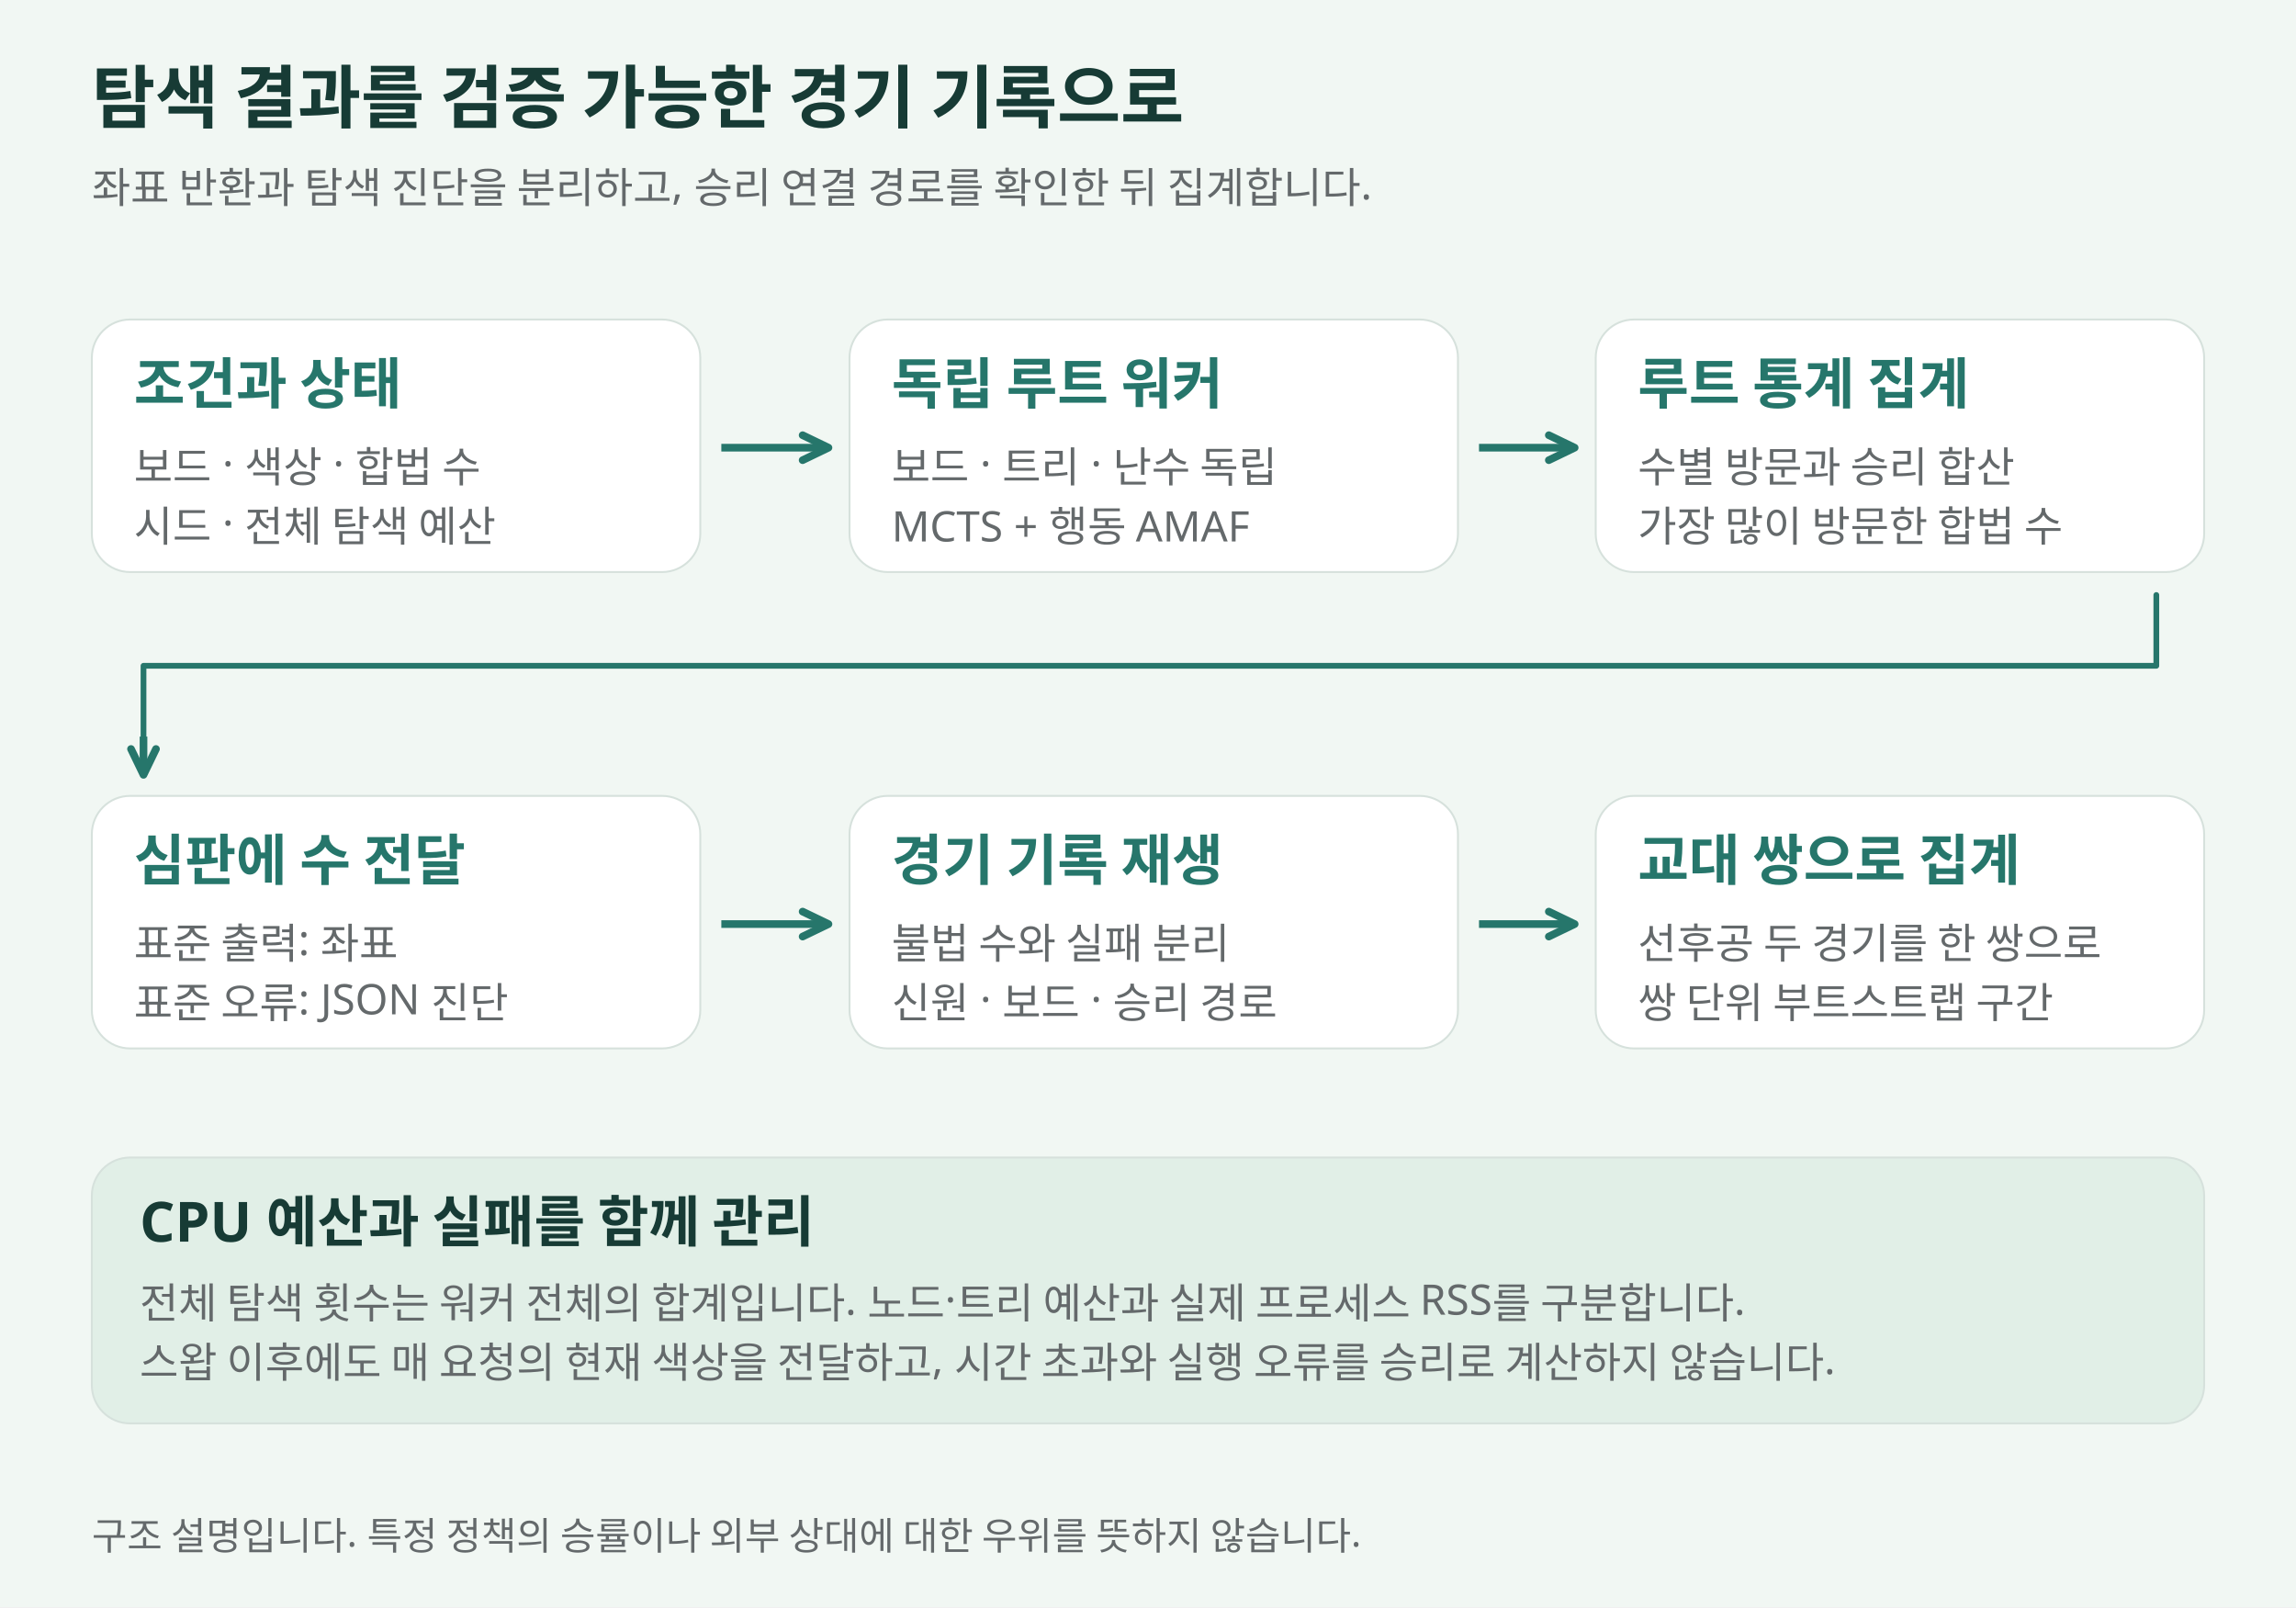
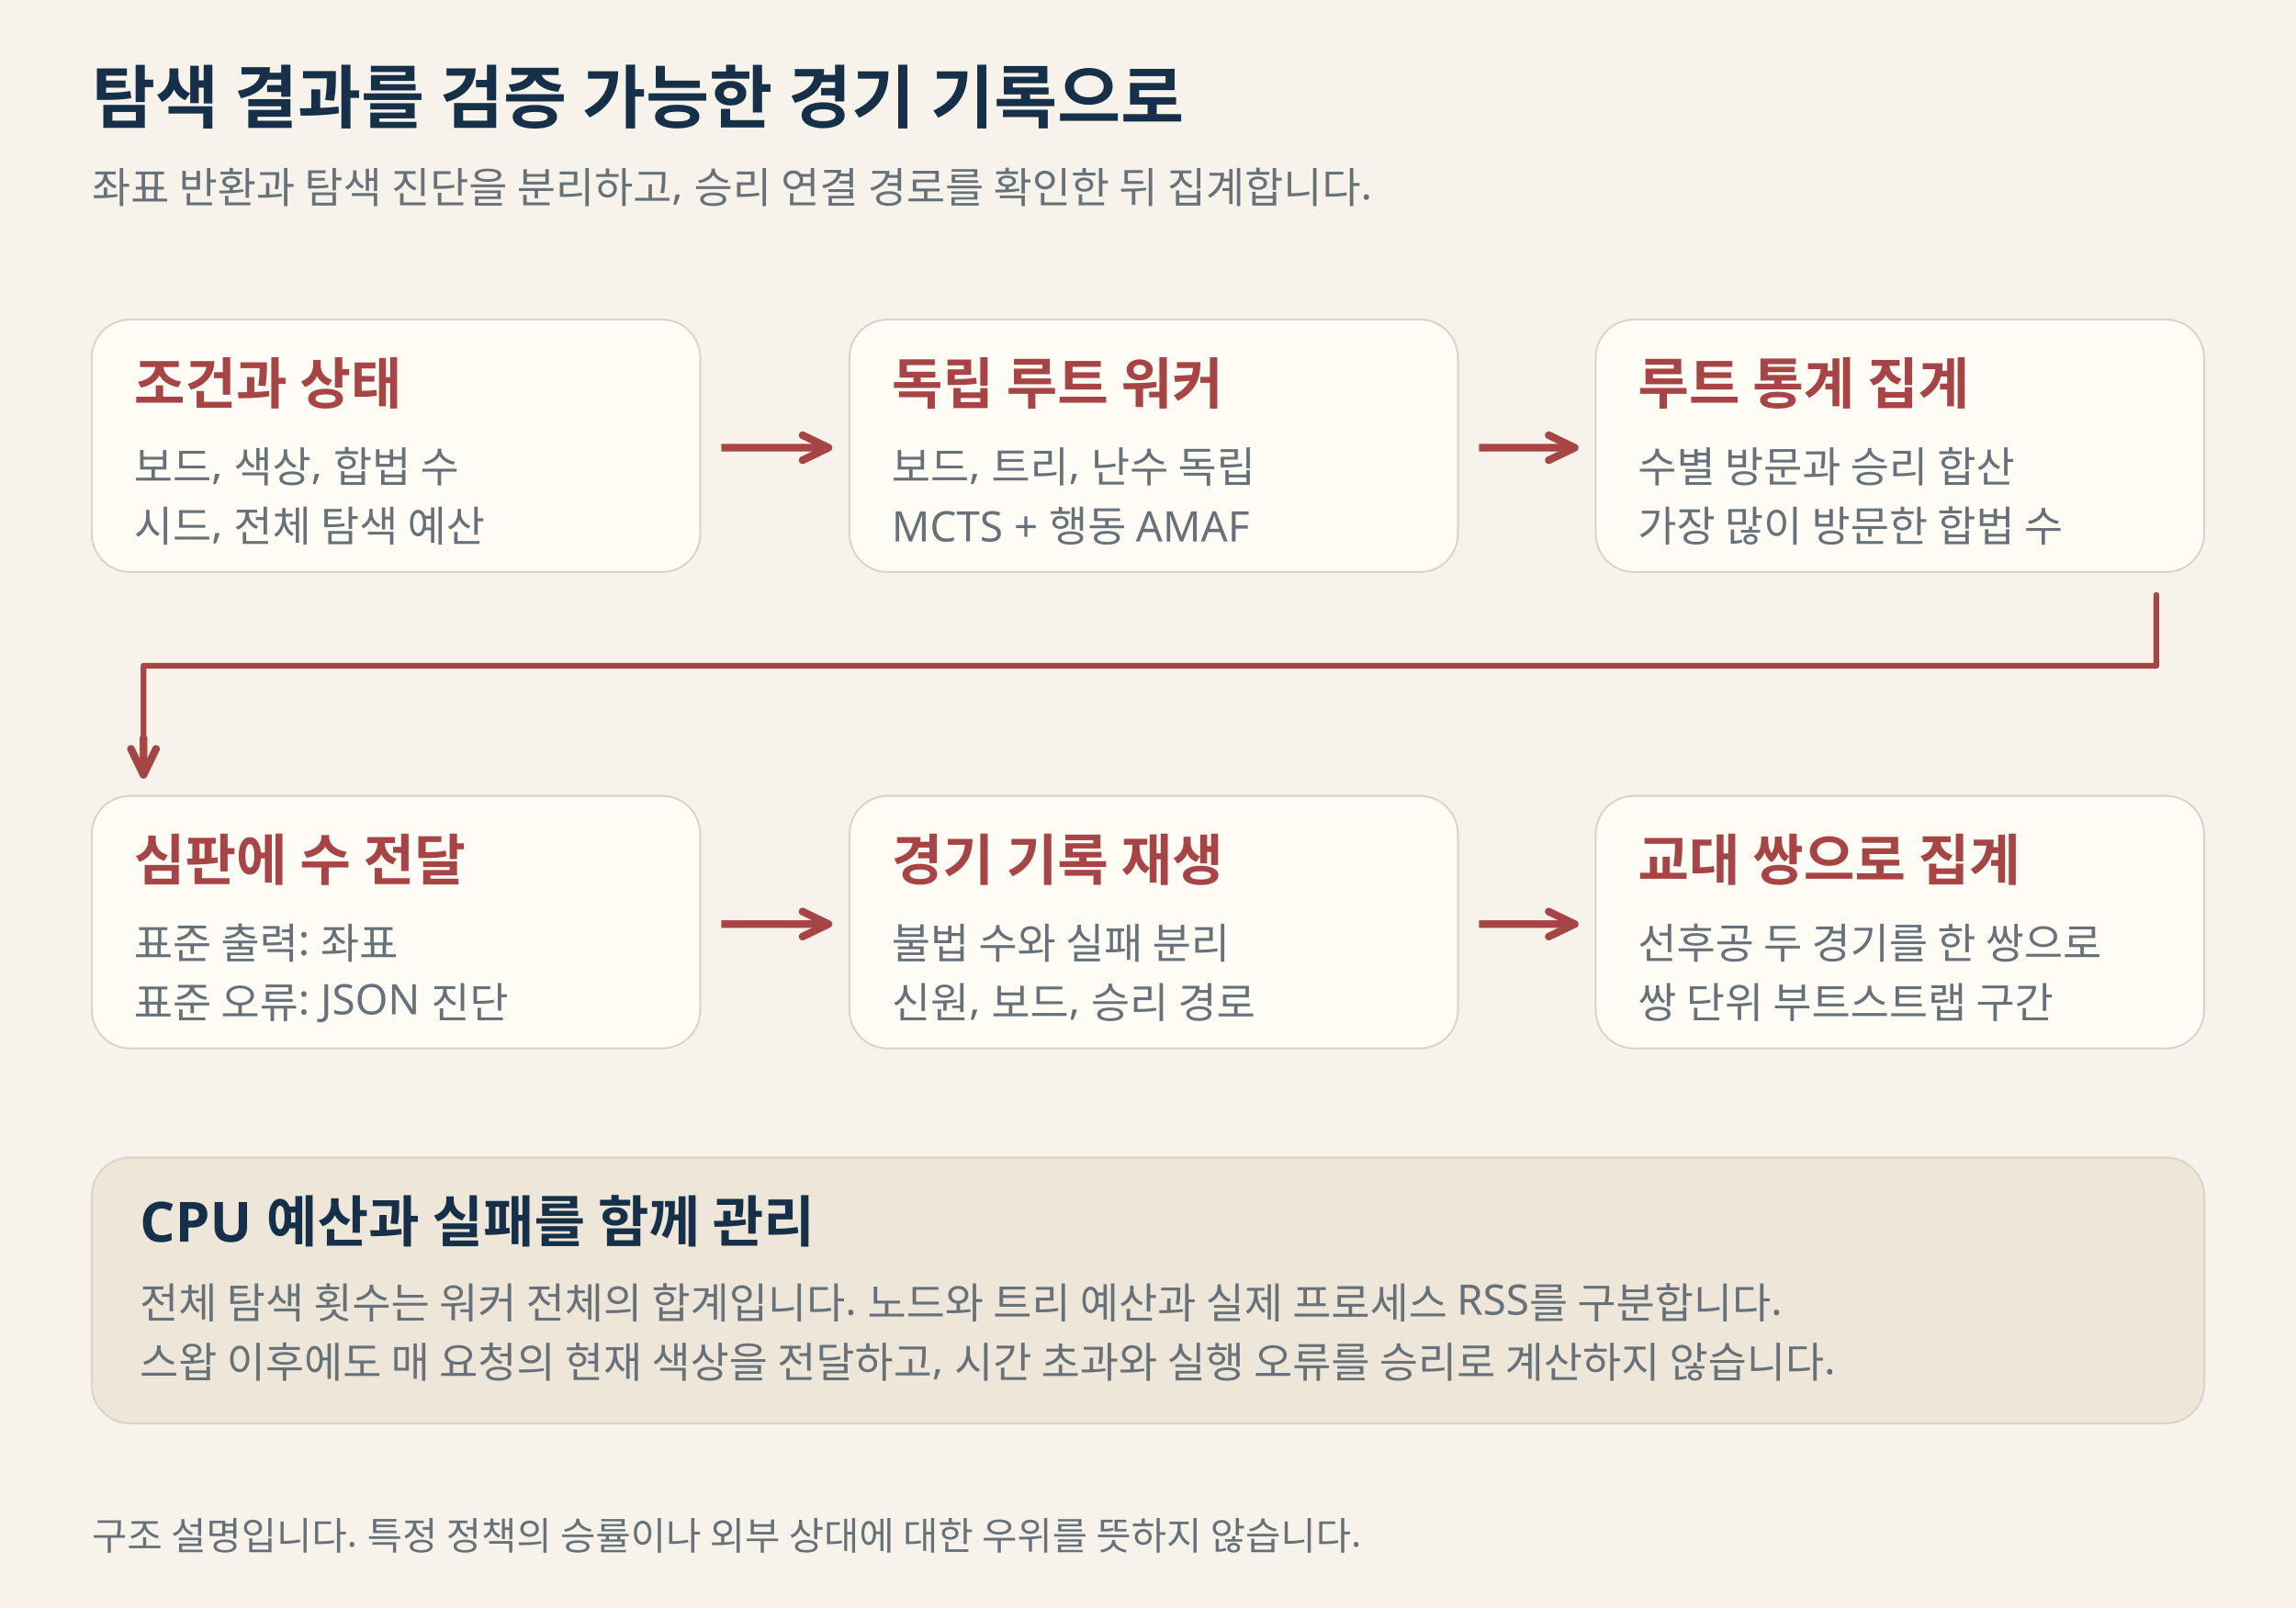
<svg xmlns="http://www.w3.org/2000/svg" width="1200" height="840" viewBox="0 0 1200 840" role="img" aria-labelledby="title desc">
  <style>text{font-family:'Noto Sans KR', 'Malgun Gothic', 'Apple SD Gothic Neo', sans-serif;font-variant-numeric:tabular-nums}</style>
-   <rect x="0" y="0" width="1200" height="840" fill="#F1F7F3" rx="0" stroke-width="1" />
-   <text x="48" y="64" fill="#173B35" font-size="36" font-weight="750" text-anchor="start">탐색 결과를 검증 가능한 경기 기록으로</text>
-   <text x="48" y="106" fill="#64696B" font-size="22" font-weight="400" text-anchor="start">좌표 반환과 탐색 진단을 분리하고, 승리 연결 경로를 확인한 뒤 집계합니다.</text>
-   <rect x="48" y="167" width="318" height="132" fill="#FFFFFF" rx="20" stroke="#D6E1DC" stroke-width="1" />
-   <text x="70" y="211" fill="#26766B" font-size="29" font-weight="750" text-anchor="start">조건과 상태</text>
-   <text x="70" y="252" fill="#64696B" font-size="22" font-weight="400" text-anchor="start">보드 · 색상 · 합법 수</text>
-   <text x="70" y="283" fill="#64696B" font-size="22" font-weight="400" text-anchor="start">시드 · 전체 탐색 예산</text>
-   <rect x="444" y="167" width="318" height="132" fill="#FFFFFF" rx="20" stroke="#D6E1DC" stroke-width="1" />
-   <text x="466" y="211" fill="#26766B" font-size="29" font-weight="750" text-anchor="start">독립 루트 워커</text>
-   <text x="466" y="252" fill="#64696B" font-size="22" font-weight="400" text-anchor="start">보드 · 트리 · 난수 독립</text>
-   <text x="466" y="283" fill="#64696B" font-size="22" font-weight="400" text-anchor="start">MCTS + 행동 AMAF</text>
-   <rect x="834" y="167" width="318" height="132" fill="#FFFFFF" rx="20" stroke="#D6E1DC" stroke-width="1" />
-   <text x="856" y="211" fill="#26766B" font-size="29" font-weight="750" text-anchor="start">루트 통계 집계</text>
-   <text x="856" y="252" fill="#64696B" font-size="22" font-weight="400" text-anchor="start">수별 방문과 승리 합산</text>
-   <text x="856" y="283" fill="#64696B" font-size="22" font-weight="400" text-anchor="start">가장 많이 방문한 합법 수</text>
-   <rect x="48" y="416" width="318" height="132" fill="#FFFFFF" rx="20" stroke="#D6E1DC" stroke-width="1" />
-   <text x="70" y="460" fill="#26766B" font-size="29" font-weight="750" text-anchor="start">심판에 수 전달</text>
-   <text x="70" y="501" fill="#64696B" font-size="22" font-weight="400" text-anchor="start">표준 출력: 좌표</text>
-   <text x="70" y="532" fill="#64696B" font-size="22" font-weight="400" text-anchor="start">표준 오류: JSON 진단</text>
-   <rect x="444" y="416" width="318" height="132" fill="#FFFFFF" rx="20" stroke="#D6E1DC" stroke-width="1" />
-   <text x="466" y="460" fill="#26766B" font-size="29" font-weight="750" text-anchor="start">경기 기록 재생</text>
-   <text x="466" y="501" fill="#64696B" font-size="22" font-weight="400" text-anchor="start">불법 수와 실패 분리</text>
-   <text x="466" y="532" fill="#64696B" font-size="22" font-weight="400" text-anchor="start">신원 · 보드 · 승리 경로</text>
-   <rect x="834" y="416" width="318" height="132" fill="#FFFFFF" rx="20" stroke="#D6E1DC" stroke-width="1" />
-   <text x="856" y="460" fill="#26766B" font-size="29" font-weight="750" text-anchor="start">교대 쌍으로 집계</text>
-   <text x="856" y="501" fill="#64696B" font-size="22" font-weight="400" text-anchor="start">선후공 두 경기를 한 쌍으로</text>
-   <text x="856" y="532" fill="#64696B" font-size="22" font-weight="400" text-anchor="start">쌍 단위 부트스트랩 구간</text>
-   <line x1="377" y1="234" x2="433" y2="234" stroke="#26766B" stroke-width="4" />
-   <path d="M419.493,240.524 L433.000,234.000 L419.493,227.476" fill="none" stroke="#26766B" stroke-width="4" stroke-linecap="round" stroke-linejoin="round" />
-   <line x1="773" y1="234" x2="823" y2="234" stroke="#26766B" stroke-width="4" />
-   <path d="M809.493,240.524 L823.000,234.000 L809.493,227.476" fill="none" stroke="#26766B" stroke-width="4" stroke-linecap="round" stroke-linejoin="round" />
-   <line x1="377" y1="483" x2="433" y2="483" stroke="#26766B" stroke-width="4" />
-   <path d="M419.493,489.524 L433.000,483.000 L419.493,476.476" fill="none" stroke="#26766B" stroke-width="4" stroke-linecap="round" stroke-linejoin="round" />
-   <line x1="773" y1="483" x2="823" y2="483" stroke="#26766B" stroke-width="4" />
-   <path d="M809.493,489.524 L823.000,483.000 L809.493,476.476" fill="none" stroke="#26766B" stroke-width="4" stroke-linecap="round" stroke-linejoin="round" />
-   <path d="M1127.000,311.000 L1127.000,348.000 L75.000,348.000 L75.000,405.000" fill="none" stroke="#26766B" stroke-width="3" stroke-linecap="round" stroke-linejoin="round" />
-   <line x1="75" y1="385" x2="75" y2="405" stroke="#26766B" stroke-width="4" />
-   <path d="M68.476,391.493 L75.000,405.000 L81.524,391.493" fill="none" stroke="#26766B" stroke-width="4" stroke-linecap="round" stroke-linejoin="round" />
-   <rect x="48" y="605" width="1104" height="139" fill="#E1EFE7" rx="20" stroke="#D6E1DC" stroke-width="1" />
-   <text x="73" y="649" fill="#173B35" font-size="29" font-weight="750" text-anchor="start">CPU 예산과 실패를 함께 관리</text>
-   <text x="73" y="689" fill="#64696B" font-size="22" font-weight="400" text-anchor="start">전체 탐색 횟수는 워커 전체의 합계입니다. 노드·트리 예산과 실제 프로세스 RSS를 구분합니다.</text>
-   <text x="73" y="720" fill="#64696B" font-size="22" font-weight="400" text-anchor="start">스왑 이후에도 매 요청의 현재 색상을 전달하고, 시간 초과와 실행 오류를 승리로 계산하지 않습니다.</text>
-   <text x="48" y="810" fill="#64696B" font-size="20" font-weight="400" text-anchor="start">구조 설명입니다. 특정 정책의 승률이나 외부 상대에 대한 우위를 뜻하지 않습니다.</text>
+   <rect x="0" y="0" width="1200" height="840" fill="#F7F3EA" rx="0" stroke-width="1" />
+   <text x="48" y="64" fill="#17304A" font-size="36" font-weight="750" text-anchor="start">탐색 결과를 검증 가능한 경기 기록으로</text>
+   <text x="48" y="106" fill="#66717A" font-size="22" font-weight="400" text-anchor="start">좌표 반환과 탐색 진단을 분리하고, 승리 연결 경로를 확인한 뒤 집계합니다.</text>
+   <rect x="48" y="167" width="318" height="132" fill="#FFFCF6" rx="20" stroke="#D9D3C9" stroke-width="1" />
+   <text x="70" y="211" fill="#A74445" font-size="29" font-weight="750" text-anchor="start">조건과 상태</text>
+   <text x="70" y="252" fill="#66717A" font-size="22" font-weight="400" text-anchor="start">보드, 색상, 합법 수</text>
+   <text x="70" y="283" fill="#66717A" font-size="22" font-weight="400" text-anchor="start">시드, 전체 탐색 예산</text>
+   <rect x="444" y="167" width="318" height="132" fill="#FFFCF6" rx="20" stroke="#D9D3C9" stroke-width="1" />
+   <text x="466" y="211" fill="#A74445" font-size="29" font-weight="750" text-anchor="start">독립 루트 워커</text>
+   <text x="466" y="252" fill="#66717A" font-size="22" font-weight="400" text-anchor="start">보드, 트리, 난수 독립</text>
+   <text x="466" y="283" fill="#66717A" font-size="22" font-weight="400" text-anchor="start">MCTS + 행동 AMAF</text>
+   <rect x="834" y="167" width="318" height="132" fill="#FFFCF6" rx="20" stroke="#D9D3C9" stroke-width="1" />
+   <text x="856" y="211" fill="#A74445" font-size="29" font-weight="750" text-anchor="start">루트 통계 집계</text>
+   <text x="856" y="252" fill="#66717A" font-size="22" font-weight="400" text-anchor="start">수별 방문과 승리 합산</text>
+   <text x="856" y="283" fill="#66717A" font-size="22" font-weight="400" text-anchor="start">가장 많이 방문한 합법 수</text>
+   <rect x="48" y="416" width="318" height="132" fill="#FFFCF6" rx="20" stroke="#D9D3C9" stroke-width="1" />
+   <text x="70" y="460" fill="#A74445" font-size="29" font-weight="750" text-anchor="start">심판에 수 전달</text>
+   <text x="70" y="501" fill="#66717A" font-size="22" font-weight="400" text-anchor="start">표준 출력: 좌표</text>
+   <text x="70" y="532" fill="#66717A" font-size="22" font-weight="400" text-anchor="start">표준 오류: JSON 진단</text>
+   <rect x="444" y="416" width="318" height="132" fill="#FFFCF6" rx="20" stroke="#D9D3C9" stroke-width="1" />
+   <text x="466" y="460" fill="#A74445" font-size="29" font-weight="750" text-anchor="start">경기 기록 재생</text>
+   <text x="466" y="501" fill="#66717A" font-size="22" font-weight="400" text-anchor="start">불법 수와 실패 분리</text>
+   <text x="466" y="532" fill="#66717A" font-size="22" font-weight="400" text-anchor="start">신원, 보드, 승리 경로</text>
+   <rect x="834" y="416" width="318" height="132" fill="#FFFCF6" rx="20" stroke="#D9D3C9" stroke-width="1" />
+   <text x="856" y="460" fill="#A74445" font-size="29" font-weight="750" text-anchor="start">교대 쌍으로 집계</text>
+   <text x="856" y="501" fill="#66717A" font-size="22" font-weight="400" text-anchor="start">선후공 두 경기를 한 쌍으로</text>
+   <text x="856" y="532" fill="#66717A" font-size="22" font-weight="400" text-anchor="start">쌍 단위 부트스트랩 구간</text>
+   <line x1="377" y1="234" x2="433" y2="234" stroke="#A74445" stroke-width="4" />
+   <path d="M419.493,240.524 L433.000,234.000 L419.493,227.476" fill="none" stroke="#A74445" stroke-width="4" stroke-linecap="round" stroke-linejoin="round" />
+   <line x1="773" y1="234" x2="823" y2="234" stroke="#A74445" stroke-width="4" />
+   <path d="M809.493,240.524 L823.000,234.000 L809.493,227.476" fill="none" stroke="#A74445" stroke-width="4" stroke-linecap="round" stroke-linejoin="round" />
+   <line x1="377" y1="483" x2="433" y2="483" stroke="#A74445" stroke-width="4" />
+   <path d="M419.493,489.524 L433.000,483.000 L419.493,476.476" fill="none" stroke="#A74445" stroke-width="4" stroke-linecap="round" stroke-linejoin="round" />
+   <line x1="773" y1="483" x2="823" y2="483" stroke="#A74445" stroke-width="4" />
+   <path d="M809.493,489.524 L823.000,483.000 L809.493,476.476" fill="none" stroke="#A74445" stroke-width="4" stroke-linecap="round" stroke-linejoin="round" />
+   <path d="M1127.000,311.000 L1127.000,348.000 L75.000,348.000 L75.000,405.000" fill="none" stroke="#A74445" stroke-width="3" stroke-linecap="round" stroke-linejoin="round" />
+   <line x1="75" y1="385" x2="75" y2="405" stroke="#A74445" stroke-width="4" />
+   <path d="M68.476,391.493 L75.000,405.000 L81.524,391.493" fill="none" stroke="#A74445" stroke-width="4" stroke-linecap="round" stroke-linejoin="round" />
+   <rect x="48" y="605" width="1104" height="139" fill="#EDE6D9" rx="20" stroke="#D9D3C9" stroke-width="1" />
+   <text x="73" y="649" fill="#17304A" font-size="29" font-weight="750" text-anchor="start">CPU 예산과 실패를 함께 관리</text>
+   <text x="73" y="689" fill="#66717A" font-size="22" font-weight="400" text-anchor="start">전체 탐색 횟수는 워커 전체의 합계입니다. 노드와 트리 예산과 실제 프로세스 RSS를 구분합니다.</text>
+   <text x="73" y="720" fill="#66717A" font-size="22" font-weight="400" text-anchor="start">스왑 이후에도 매 요청의 현재 색상을 전달하고, 시간 초과와 실행 오류를 승리로 계산하지 않습니다.</text>
+   <text x="48" y="810" fill="#66717A" font-size="20" font-weight="400" text-anchor="start">구조 설명입니다. 특정 정책의 승률이나 외부 상대에 대한 우위를 뜻하지 않습니다.</text>
</svg>
